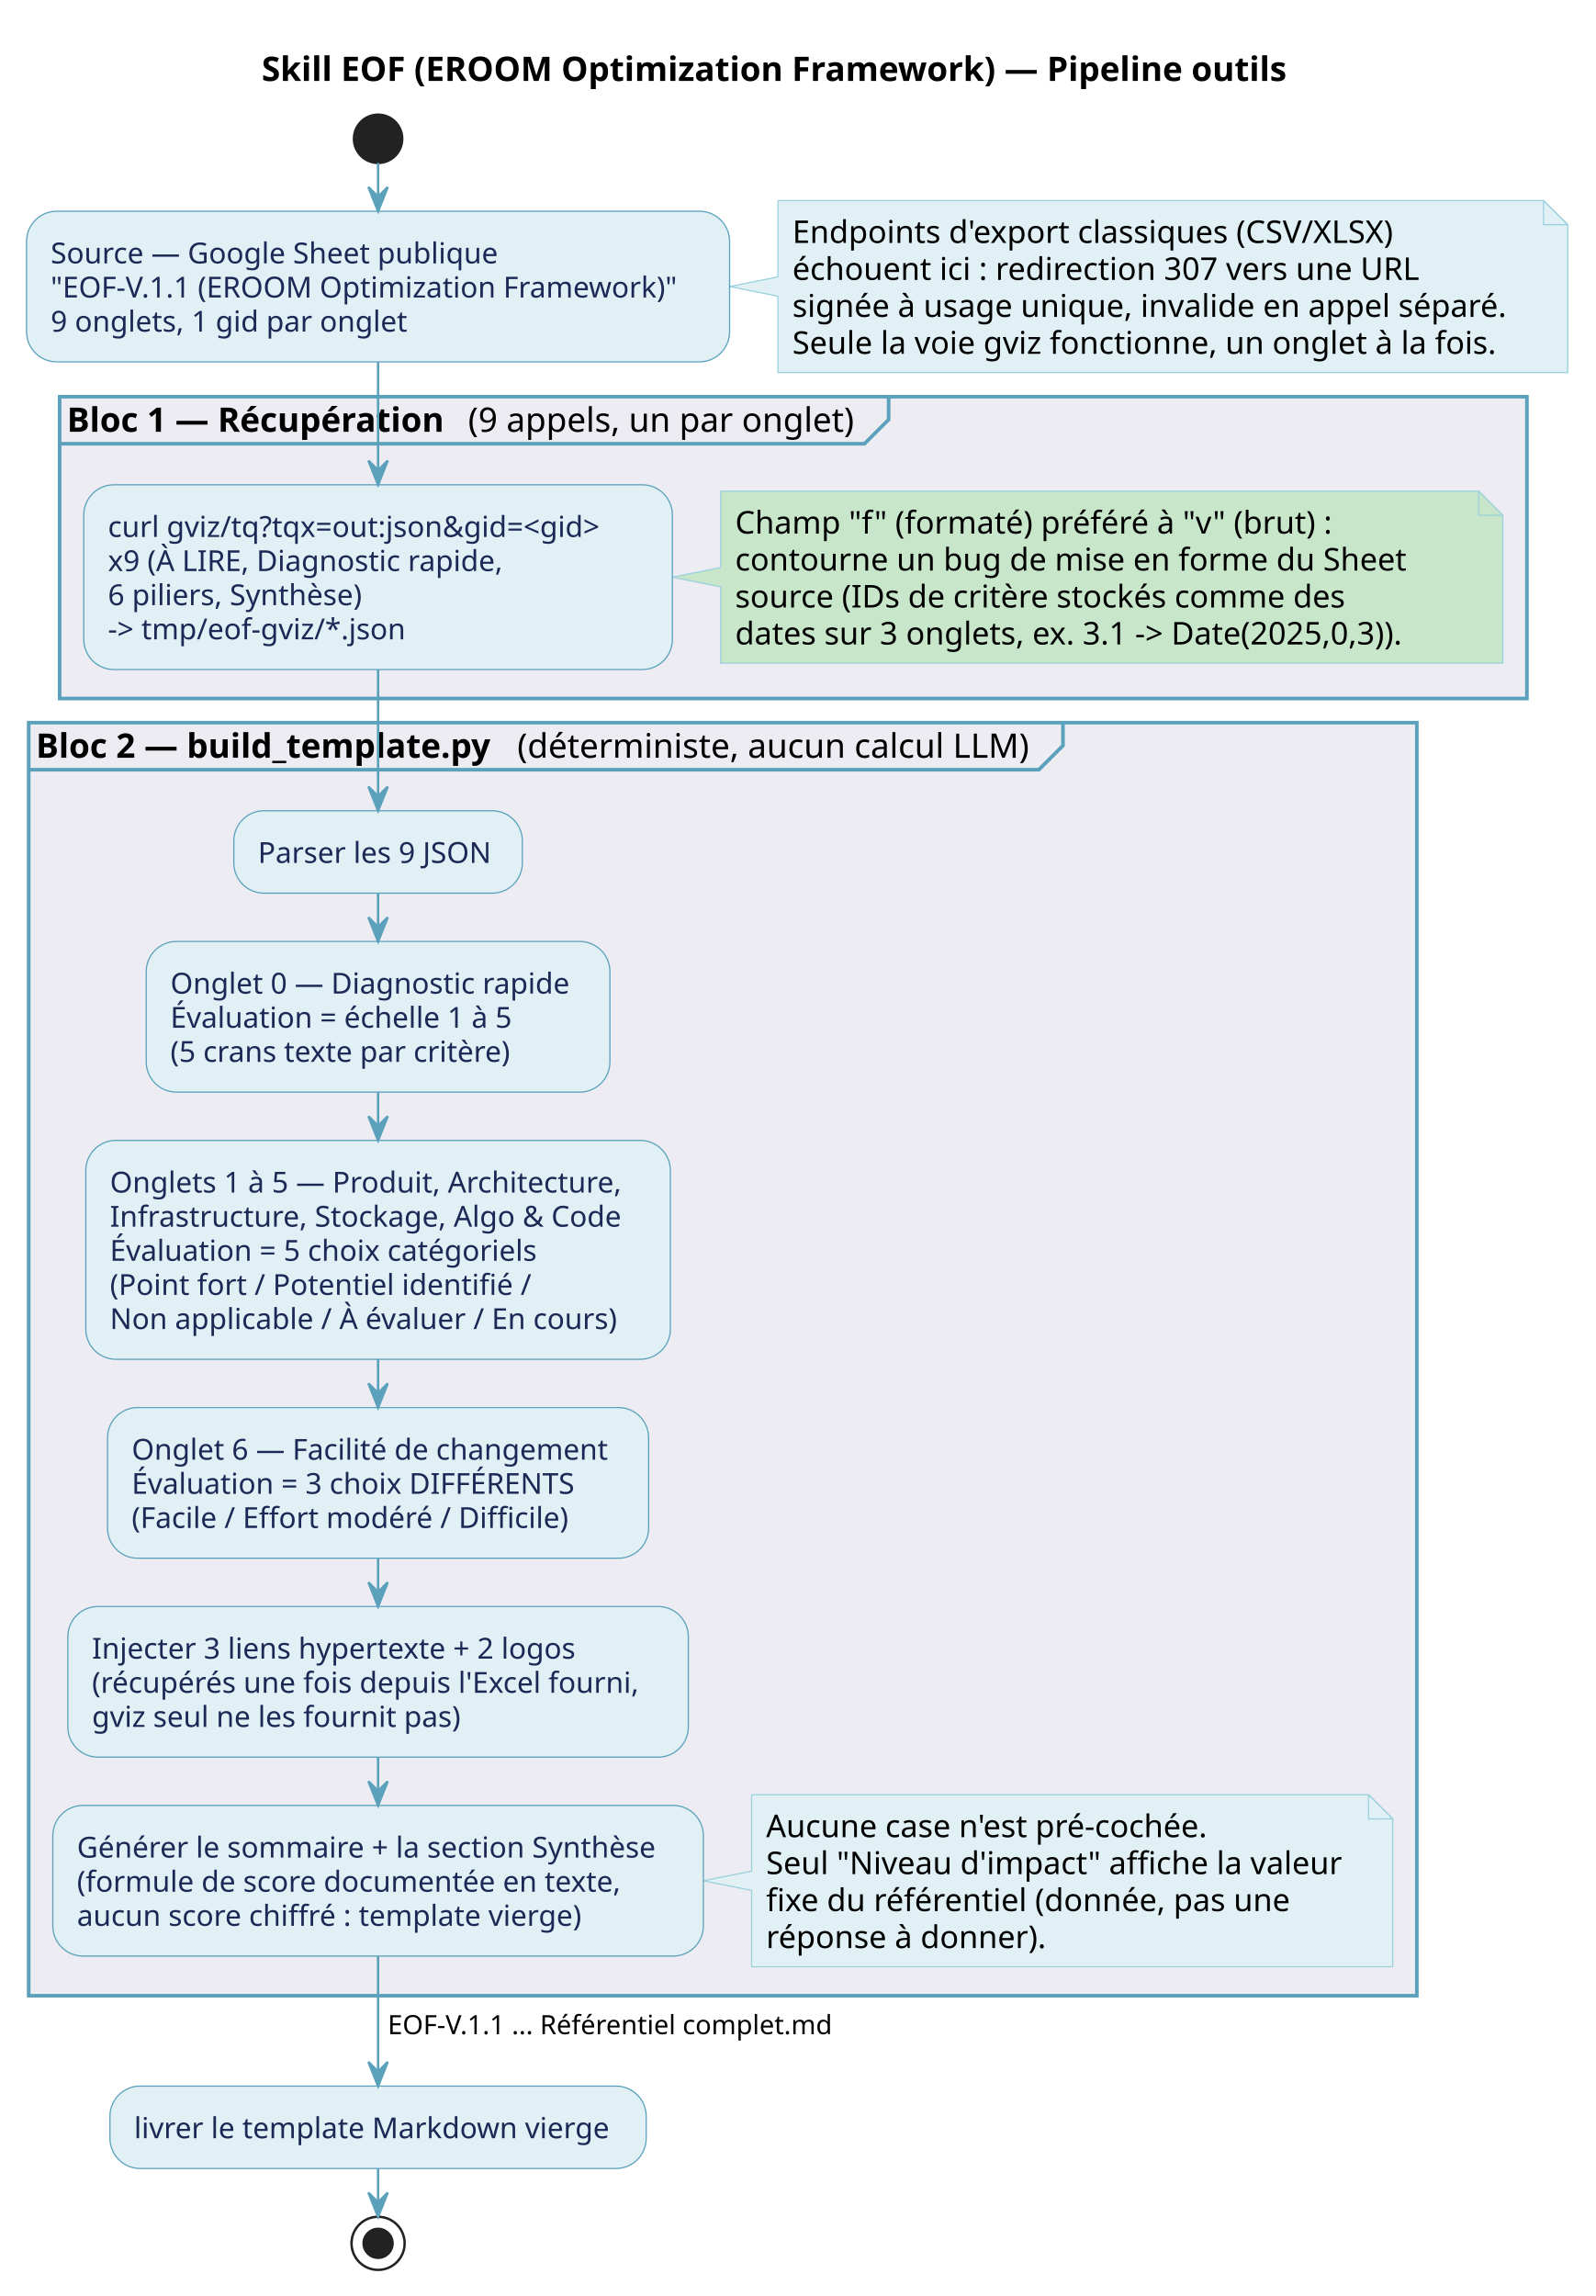
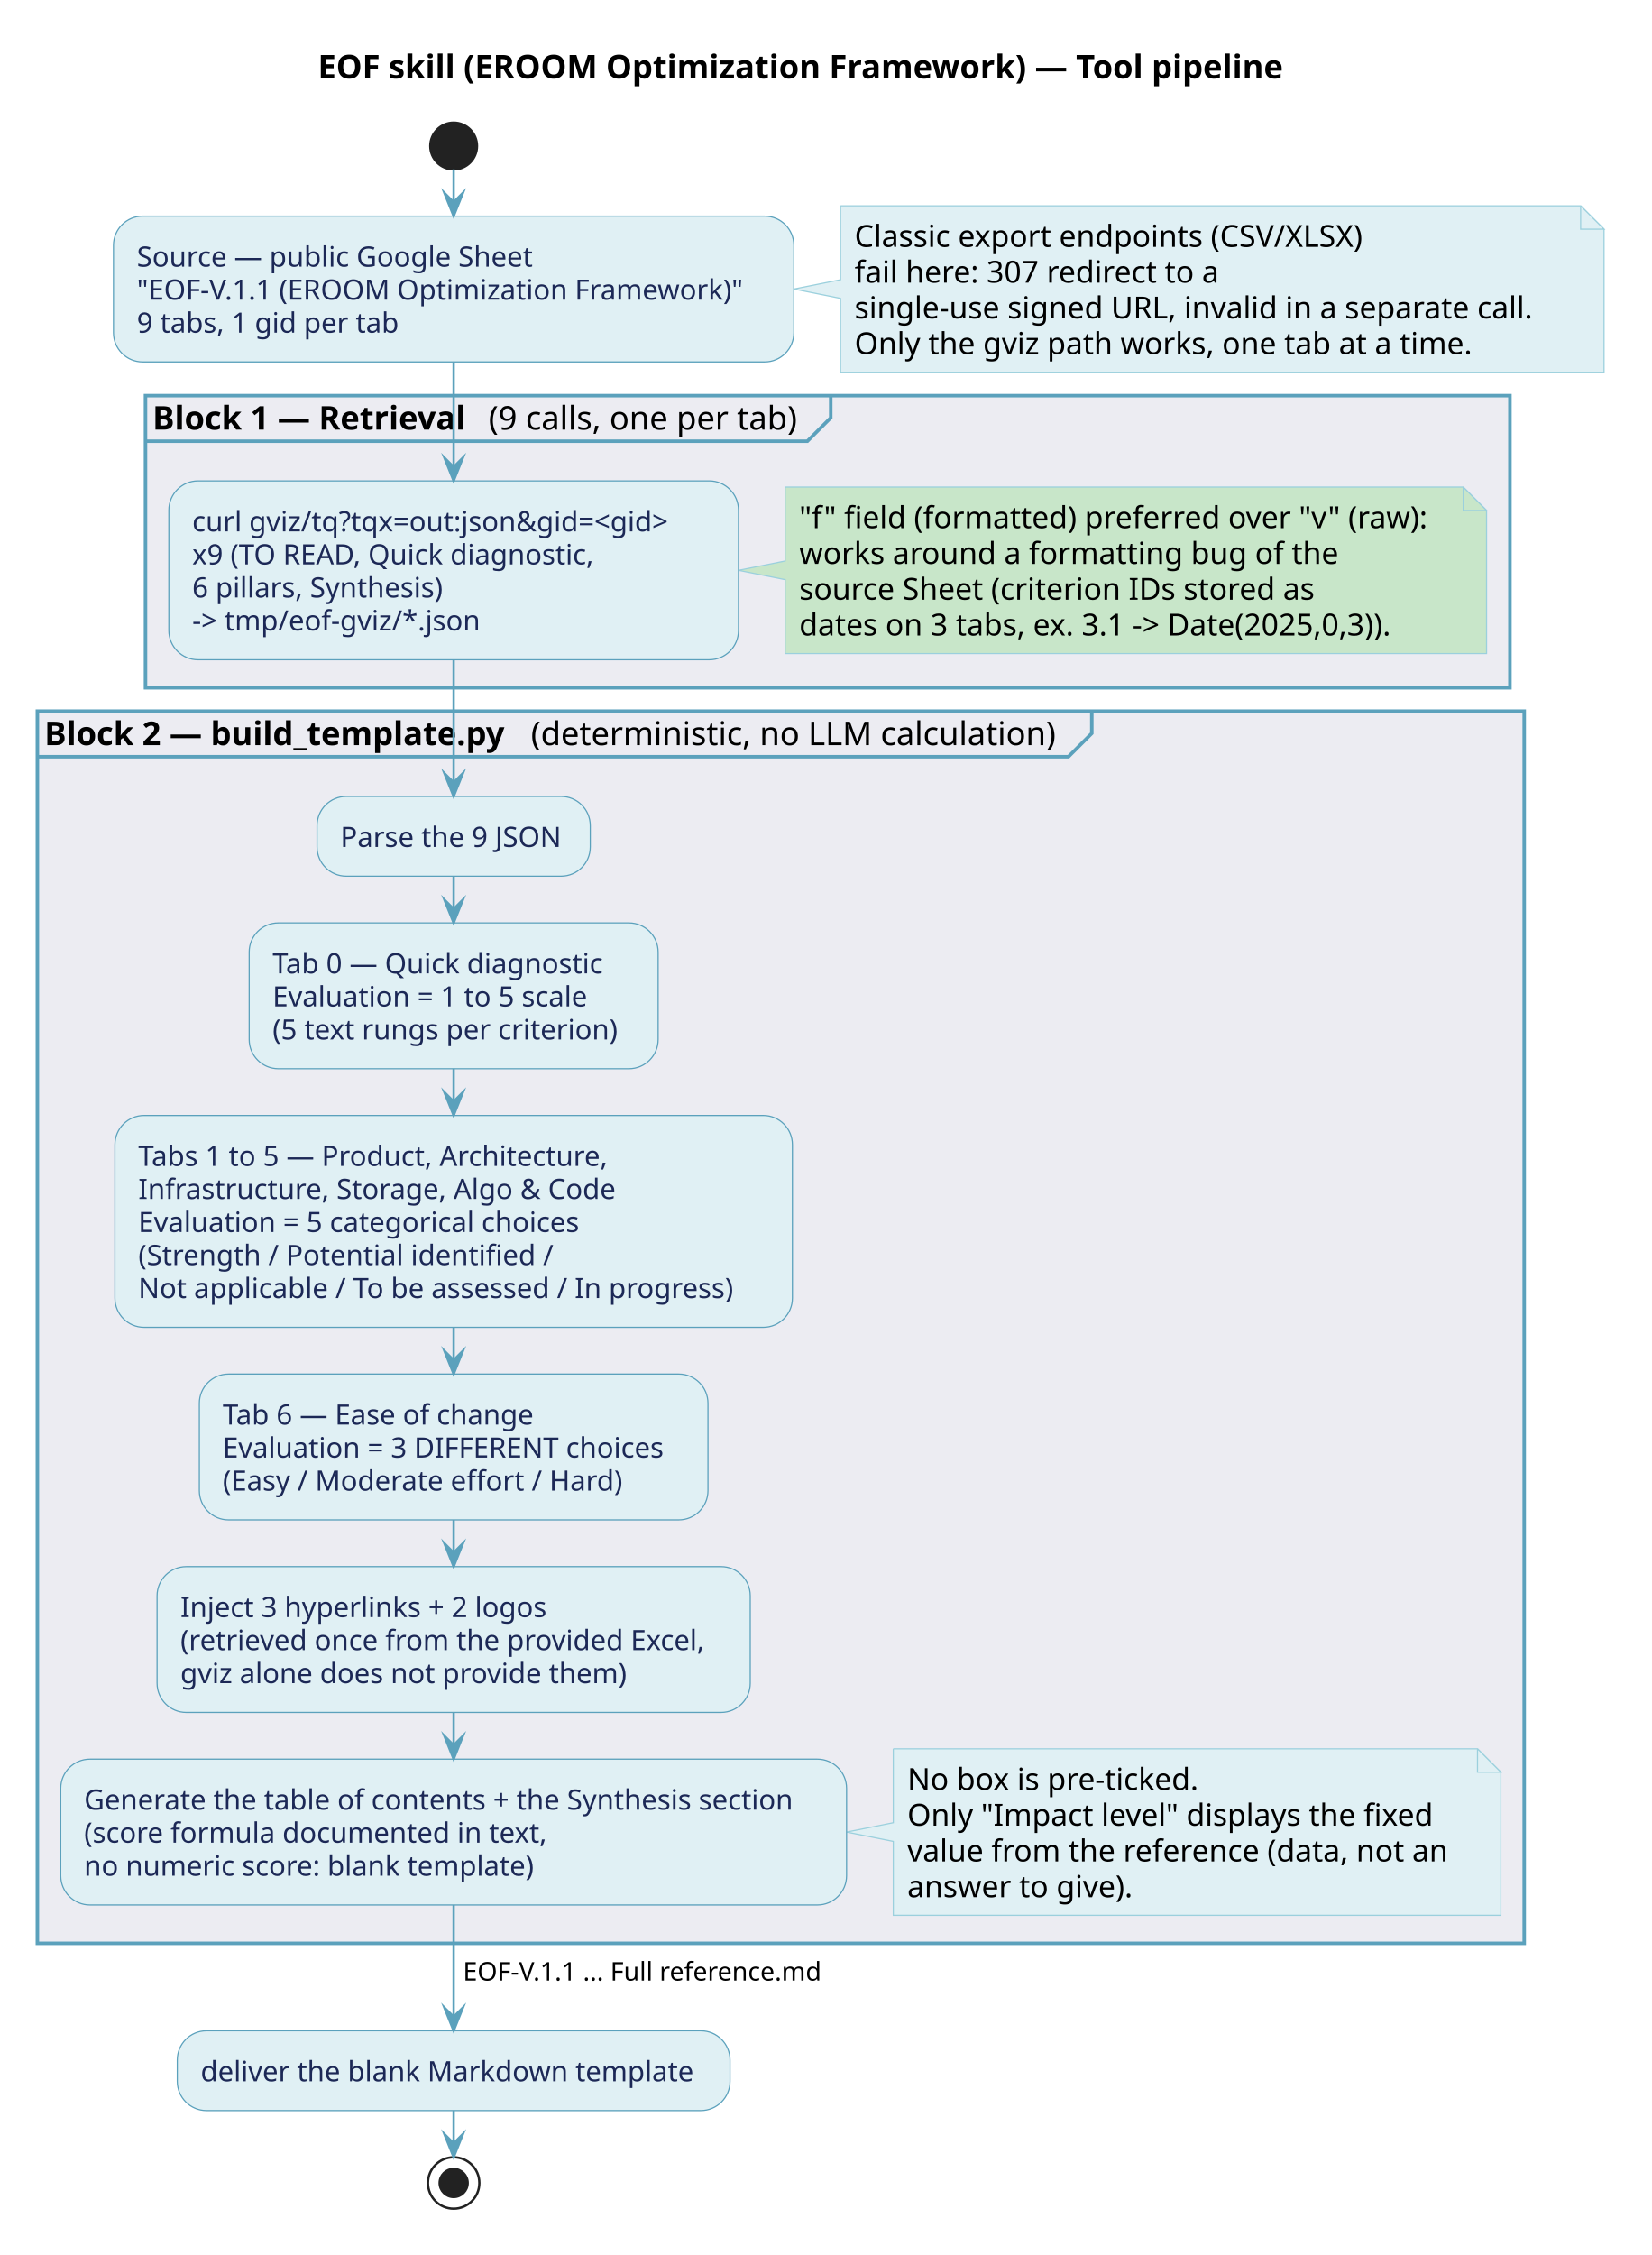
- <svg xmlns="http://www.w3.org/2000/svg" contentStyleType="text/css" data-diagram-type="ACTIVITY" height="951px" preserveAspectRatio="none" style="width:661px;height:951px;background:#FFFFFF;" version="1.1" viewBox="0 0 661 951" width="661px" zoomAndPan="magnify">
+ <svg xmlns="http://www.w3.org/2000/svg" version="1.1" data-diagram-type="ACTIVITY" style="width:707px;height:965px;background:#FFFFFF;" width="707px" height="965px" viewBox="0 0 707 965" zoomAndPan="magnify" preserveAspectRatio="none" contentStyleType="text/css">
  <defs />
-   <g>
+   <g font-family="sans-serif" lengthAdjust="spacing">
    <g class="title" data-source-line="1">
-       <text fill="#000000" font-family="sans-serif" font-size="14" font-weight="bold" lengthAdjust="spacing" textLength="441.622" x="108.394" y="33.535">Skill EOF (EROOM Optimization Framework) — Pipeline outils</text>
+       <text x="136.06" y="33.535" fill="#000" font-size="14" textLength="433.494" font-weight="700">EOF skill (EROOM Optimization Framework) — Tool pipeline</text>
    </g>
-     <ellipse cx="156.618" cy="57.488" fill="#222222" rx="10" ry="10" style="stroke:#222222;stroke-width:1;" />
-     <path d="M322.236,83.066 L322.236,114.688 L302.236,118.688 L322.236,122.688 L322.236,154.309 A0,0 0 0 0 322.236,154.309 L649.409,154.309 A0,0 0 0 0 649.409,154.309 L649.409,93.066 L639.409,83.066 L322.236,83.066 A0,0 0 0 0 322.236,83.066" fill="#E0F0F4" style="stroke:#9BD0DD;stroke-width:0.5;" />
-     <path d="M639.409,83.066 L639.409,93.066 L649.409,93.066 L639.409,83.066" fill="#E0F0F4" style="stroke:#9BD0DD;stroke-width:0.5;" />
-     <text fill="#000000" font-family="sans-serif" font-size="13" lengthAdjust="spacing" textLength="262.545" x="328.236" y="100.635">Endpoints d'export classiques (CSV/XLSX)</text>
-     <text fill="#000000" font-family="sans-serif" font-size="13" lengthAdjust="spacing" textLength="271.788" x="328.236" y="115.945">échouent ici : redirection 307 vers une URL</text>
-     <text fill="#000000" font-family="sans-serif" font-size="13" lengthAdjust="spacing" textLength="306.173" x="328.236" y="131.256">signée à usage unique, invalide en appel séparé.</text>
-     <text fill="#000000" font-family="sans-serif" font-size="13" lengthAdjust="spacing" textLength="306.154" x="328.236" y="146.566">Seule la voie gviz fonctionne, un onglet à la fois.</text>
-     <rect fill="#E0F0F4" height="62.398" rx="12.5" ry="12.5" style="stroke:#5BA1BC;stroke-width:0.5;" width="291.236" x="11" y="87.488" />
-     <text fill="#1C2856" font-family="sans-serif" font-size="12" lengthAdjust="spacing" textLength="190.207" x="21" y="109.09">Source — Google Sheet publique</text>
-     <text fill="#1C2856" font-family="sans-serif" font-size="12" lengthAdjust="spacing" textLength="271.236" x="21" y="123.223">"EOF-V.1.1 (EROOM Optimization Framework)"</text>
-     <text fill="#1C2856" font-family="sans-serif" font-size="12" lengthAdjust="spacing" textLength="155.555" x="21" y="137.356">9 onglets, 1 gid par onglet</text>
-     <rect fill="#ECECF2" height="125.019" style="stroke:#5BA1BC;stroke-width:1.5;" width="607.814" x="24.704" y="164.309" />
-     <path d="M368.113,164.309 L368.113,173.797 L358.113,183.797 L24.704,183.797" fill="none" style="stroke:#5BA1BC;stroke-width:1.5;" />
-     <text fill="#000000" font-family="sans-serif" font-size="14" font-weight="bold" lengthAdjust="spacing" textLength="161.786" x="27.704" y="178.844">Bloc 1 — Récupération</text>
-     <text fill="#000000" font-family="sans-serif" font-size="14" lengthAdjust="spacing" textLength="167.193" x="193.92" y="178.844">(9 appels, un par onglet)</text>
-     <path d="M298.532,203.441 L298.532,235.062 L278.532,239.062 L298.532,243.062 L298.532,274.684 A0,0 0 0 0 298.532,274.684 L622.519,274.684 A0,0 0 0 0 622.519,274.684 L622.519,213.441 L612.519,203.441 L298.532,203.441 A0,0 0 0 0 298.532,203.441" fill="#C8E6C9" style="stroke:#9BD0DD;stroke-width:0.5;" />
-     <path d="M612.519,203.441 L612.519,213.441 L622.519,213.441 L612.519,203.441" fill="#C8E6C9" style="stroke:#9BD0DD;stroke-width:0.5;" />
-     <text fill="#000000" font-family="sans-serif" font-size="13" lengthAdjust="spacing" textLength="253.754" x="304.532" y="221.01">Champ "f" (formaté) préféré à "v" (brut) :</text>
-     <text fill="#000000" font-family="sans-serif" font-size="13" lengthAdjust="spacing" textLength="286.286" x="304.532" y="236.32">contourne un bug de mise en forme du Sheet</text>
-     <text fill="#000000" font-family="sans-serif" font-size="13" lengthAdjust="spacing" textLength="262.558" x="304.532" y="251.631">source (IDs de critère stockés comme des</text>
-     <text fill="#000000" font-family="sans-serif" font-size="13" lengthAdjust="spacing" textLength="302.986" x="304.532" y="266.941">dates sur 3 onglets, ex. 3.1 -&gt; Date(2025,0,3)).</text>
-     <rect fill="#E0F0F4" height="76.531" rx="12.5" ry="12.5" style="stroke:#5BA1BC;stroke-width:0.5;" width="243.828" x="34.704" y="200.797" />
-     <text fill="#1C2856" font-family="sans-serif" font-size="12" lengthAdjust="spacing" textLength="223.828" x="44.704" y="222.398">curl gviz/tq?tqx=out:json&amp;gid=&lt;gid&gt;</text>
-     <text fill="#1C2856" font-family="sans-serif" font-size="12" lengthAdjust="spacing" textLength="172.26" x="44.704" y="236.531">x9 (À LIRE, Diagnostic rapide,</text>
-     <text fill="#1C2856" font-family="sans-serif" font-size="12" lengthAdjust="spacing" textLength="110.156" x="44.704" y="250.664">6 piliers, Synthèse)</text>
-     <text fill="#1C2856" font-family="sans-serif" font-size="12" lengthAdjust="spacing" textLength="139.728" x="44.704" y="264.797">-&gt; tmp/eof-gviz/*.json</text>
-     <rect fill="#ECECF2" height="527.301" style="stroke:#5BA1BC;stroke-width:1.5;" width="575.043" x="11.878" y="299.328" />
-     <path d="M440.326,299.328 L440.326,308.816 L430.326,318.816 L11.878,318.816" fill="none" style="stroke:#5BA1BC;stroke-width:1.5;" />
-     <text fill="#000000" font-family="sans-serif" font-size="14" font-weight="bold" lengthAdjust="spacing" textLength="194.981" x="14.878" y="313.863">Bloc 2 — build_template.py</text>
-     <text fill="#000000" font-family="sans-serif" font-size="14" lengthAdjust="spacing" textLength="219.037" x="214.289" y="313.863">(déterministe, aucun calcul LLM)</text>
-     <rect fill="#E0F0F4" height="34.133" rx="12.5" ry="12.5" style="stroke:#5BA1BC;stroke-width:0.5;" width="119.516" x="96.86" y="335.816" />
-     <text fill="#1C2856" font-family="sans-serif" font-size="12" lengthAdjust="spacing" textLength="99.516" x="106.86" y="357.418">Parser les 9 JSON</text>
-     <rect fill="#E0F0F4" height="62.398" rx="12.5" ry="12.5" style="stroke:#5BA1BC;stroke-width:0.5;" width="192.072" x="60.582" y="389.949" />
-     <text fill="#1C2856" font-family="sans-serif" font-size="12" lengthAdjust="spacing" textLength="172.072" x="70.582" y="411.551">Onglet 0 — Diagnostic rapide</text>
-     <text fill="#1C2856" font-family="sans-serif" font-size="12" lengthAdjust="spacing" textLength="150.574" x="70.582" y="425.684">Évaluation = échelle 1 à 5</text>
-     <text fill="#1C2856" font-family="sans-serif" font-size="12" lengthAdjust="spacing" textLength="147.92" x="70.582" y="439.816">(5 crans texte par critère)</text>
-     <rect fill="#E0F0F4" height="90.664" rx="12.5" ry="12.5" style="stroke:#5BA1BC;stroke-width:0.5;" width="242.164" x="35.536" y="472.348" />
-     <text fill="#1C2856" font-family="sans-serif" font-size="12" lengthAdjust="spacing" textLength="222.164" x="45.536" y="493.949">Onglets 1 à 5 — Produit, Architecture,</text>
-     <text fill="#1C2856" font-family="sans-serif" font-size="12" lengthAdjust="spacing" textLength="219.434" x="45.536" y="508.082">Infrastructure, Stockage, Algo &amp; Code</text>
-     <text fill="#1C2856" font-family="sans-serif" font-size="12" lengthAdjust="spacing" textLength="187.219" x="45.536" y="522.215">Évaluation = 5 choix catégoriels</text>
-     <text fill="#1C2856" font-family="sans-serif" font-size="12" lengthAdjust="spacing" textLength="184.477" x="45.536" y="536.348">(Point fort / Potentiel identifié /</text>
-     <text fill="#1C2856" font-family="sans-serif" font-size="12" lengthAdjust="spacing" textLength="222.158" x="45.536" y="550.481">Non applicable / À évaluer / En cours)</text>
-     <rect fill="#E0F0F4" height="62.398" rx="12.5" ry="12.5" style="stroke:#5BA1BC;stroke-width:0.5;" width="224.152" x="44.542" y="583.012" />
-     <text fill="#1C2856" font-family="sans-serif" font-size="12" lengthAdjust="spacing" textLength="204.152" x="54.542" y="604.613">Onglet 6 — Facilité de changement</text>
-     <text fill="#1C2856" font-family="sans-serif" font-size="12" lengthAdjust="spacing" textLength="192.592" x="54.542" y="618.746">Évaluation = 3 choix DIFFÉRENTS</text>
-     <text fill="#1C2856" font-family="sans-serif" font-size="12" lengthAdjust="spacing" textLength="193.231" x="54.542" y="632.879">(Facile / Effort modéré / Difficile)</text>
-     <rect fill="#E0F0F4" height="62.398" rx="12.5" ry="12.5" style="stroke:#5BA1BC;stroke-width:0.5;" width="257.035" x="28.101" y="665.41" />
-     <text fill="#1C2856" font-family="sans-serif" font-size="12" lengthAdjust="spacing" textLength="212.537" x="38.101" y="687.012">Injecter 3 liens hypertexte + 2 logos</text>
-     <text fill="#1C2856" font-family="sans-serif" font-size="12" lengthAdjust="spacing" textLength="237.035" x="38.101" y="701.144">(récupérés une fois depuis l'Excel fourni,</text>
-     <text fill="#1C2856" font-family="sans-serif" font-size="12" lengthAdjust="spacing" textLength="160.893" x="38.101" y="715.277">gviz seul ne les fournit pas)</text>
-     <path d="M311.358,743.387 L311.358,775.008 L291.358,779.008 L311.358,783.008 L311.358,814.629 A0,0 0 0 0 311.358,814.629 L576.921,814.629 A0,0 0 0 0 576.921,814.629 L576.921,753.387 L566.921,743.387 L311.358,743.387 A0,0 0 0 0 311.358,743.387" fill="#E0F0F4" style="stroke:#9BD0DD;stroke-width:0.5;" />
-     <path d="M566.921,743.387 L566.921,753.387 L576.921,753.387 L566.921,743.387" fill="#E0F0F4" style="stroke:#9BD0DD;stroke-width:0.5;" />
-     <text fill="#000000" font-family="sans-serif" font-size="13" lengthAdjust="spacing" textLength="193.134" x="317.358" y="760.955">Aucune case n'est pré-cochée.</text>
-     <text fill="#000000" font-family="sans-serif" font-size="13" lengthAdjust="spacing" textLength="244.562" x="317.358" y="776.266">Seul "Niveau d'impact" affiche la valeur</text>
-     <text fill="#000000" font-family="sans-serif" font-size="13" lengthAdjust="spacing" textLength="225.9" x="317.358" y="791.576">fixe du référentiel (donnée, pas une</text>
-     <text fill="#000000" font-family="sans-serif" font-size="13" lengthAdjust="spacing" textLength="119.279" x="317.358" y="806.887">réponse à donner).</text>
-     <rect fill="#E0F0F4" height="62.398" rx="12.5" ry="12.5" style="stroke:#5BA1BC;stroke-width:0.5;" width="269.481" x="21.878" y="747.809" />
-     <text fill="#1C2856" font-family="sans-serif" font-size="12" lengthAdjust="spacing" textLength="249.481" x="31.878" y="769.41">Générer le sommaire + la section Synthèse</text>
-     <text fill="#1C2856" font-family="sans-serif" font-size="12" lengthAdjust="spacing" textLength="233.203" x="31.878" y="783.543">(formule de score documentée en texte,</text>
-     <text fill="#1C2856" font-family="sans-serif" font-size="12" lengthAdjust="spacing" textLength="217.154" x="31.878" y="797.676">aucun score chiffré : template vierge)</text>
-     <rect fill="#E0F0F4" height="34.133" rx="12.5" ry="12.5" style="stroke:#5BA1BC;stroke-width:0.5;" width="222.143" x="45.547" y="864.053" />
-     <text fill="#1C2856" font-family="sans-serif" font-size="12" lengthAdjust="spacing" textLength="202.143" x="55.547" y="885.654">livrer le template Markdown vierge</text>
-     <ellipse cx="156.618" cy="929.186" fill="none" rx="11" ry="11" style="stroke:#222222;stroke-width:1;" />
-     <ellipse cx="156.618" cy="929.186" fill="#222222" rx="6" ry="6" style="stroke:#222222;stroke-width:1;" />
-     <line style="stroke:#5BA1BC;stroke-width:1;" x1="156.618" x2="156.618" y1="67.488" y2="87.488" />
-     <polygon fill="#5BA1BC" points="152.618,77.488,156.618,87.488,160.618,77.488,156.618,81.488" style="stroke:#5BA1BC;stroke-width:1;" />
-     <line style="stroke:#5BA1BC;stroke-width:1;" x1="156.618" x2="156.618" y1="149.887" y2="200.797" />
-     <polygon fill="#5BA1BC" points="152.618,190.797,156.618,200.797,160.618,190.797,156.618,194.797" style="stroke:#5BA1BC;stroke-width:1;" />
-     <line style="stroke:#5BA1BC;stroke-width:1;" x1="156.618" x2="156.618" y1="369.949" y2="389.949" />
-     <polygon fill="#5BA1BC" points="152.618,379.949,156.618,389.949,160.618,379.949,156.618,383.949" style="stroke:#5BA1BC;stroke-width:1;" />
-     <line style="stroke:#5BA1BC;stroke-width:1;" x1="156.618" x2="156.618" y1="452.348" y2="472.348" />
-     <polygon fill="#5BA1BC" points="152.618,462.348,156.618,472.348,160.618,462.348,156.618,466.348" style="stroke:#5BA1BC;stroke-width:1;" />
-     <line style="stroke:#5BA1BC;stroke-width:1;" x1="156.618" x2="156.618" y1="563.012" y2="583.012" />
-     <polygon fill="#5BA1BC" points="152.618,573.012,156.618,583.012,160.618,573.012,156.618,577.012" style="stroke:#5BA1BC;stroke-width:1;" />
-     <line style="stroke:#5BA1BC;stroke-width:1;" x1="156.618" x2="156.618" y1="645.41" y2="665.41" />
-     <polygon fill="#5BA1BC" points="152.618,655.41,156.618,665.41,160.618,655.41,156.618,659.41" style="stroke:#5BA1BC;stroke-width:1;" />
-     <line style="stroke:#5BA1BC;stroke-width:1;" x1="156.618" x2="156.618" y1="727.809" y2="747.809" />
-     <polygon fill="#5BA1BC" points="152.618,737.809,156.618,747.809,160.618,737.809,156.618,741.809" style="stroke:#5BA1BC;stroke-width:1;" />
-     <line style="stroke:#5BA1BC;stroke-width:1;" x1="156.618" x2="156.618" y1="277.328" y2="335.816" />
-     <polygon fill="#5BA1BC" points="152.618,325.816,156.618,335.816,160.618,325.816,156.618,329.816" style="stroke:#5BA1BC;stroke-width:1;" />
-     <line style="stroke:#5BA1BC;stroke-width:1;" x1="156.618" x2="156.618" y1="810.207" y2="864.053" />
-     <polygon fill="#5BA1BC" points="152.618,854.053,156.618,864.053,160.618,854.053,156.618,858.053" style="stroke:#5BA1BC;stroke-width:1;" />
-     <text fill="#000000" font-family="sans-serif" font-size="11" lengthAdjust="spacing" textLength="196.711" x="160.618" y="842.553">EOF-V.1.1 ... Référentiel complet.md</text>
-     <line style="stroke:#5BA1BC;stroke-width:1;" x1="156.618" x2="156.618" y1="898.186" y2="918.186" />
-     <polygon fill="#5BA1BC" points="152.618,908.186,156.618,918.186,160.618,908.186,156.618,912.186" style="stroke:#5BA1BC;stroke-width:1;" />
+     <ellipse cx="194.191" cy="62.488" rx="10" ry="10" fill="#222" style="stroke:#222;stroke-width:1;" />
+     <path d="M359.81,88.066 L359.81,119.688 L339.81,123.688 L359.81,127.688 L359.81,159.309 A0,0 0 0 0 359.81,159.309 L686.614,159.309 A0,0 0 0 0 686.614,159.309 L686.614,98.066 L676.614,88.066 L359.81,88.066 A0,0 0 0 0 359.81,88.066" style="stroke:#9BD0DD;stroke-width:0.5;" fill="#E0F0F4" />
+     <path d="M676.614,88.066 L676.614,98.066 L686.614,98.066 L676.614,88.066" style="stroke:#9BD0DD;stroke-width:0.5;" fill="#E0F0F4" />
+     <text x="365.81" y="105.635" fill="#000" font-size="13" textLength="230.458">Classic export endpoints (CSV/XLSX)</text>
+     <text x="365.81" y="120.945" fill="#000" font-size="13" textLength="165.299">fail here: 307 redirect to a</text>
+     <text x="365.81" y="136.256" fill="#000" font-size="13" textLength="305.805">single-use signed URL, invalid in a separate call.</text>
+     <text x="365.81" y="151.566" fill="#000" font-size="13" textLength="276.758">Only the gviz path works, one tab at a time.</text>
+     <rect x="48.573" y="92.488" width="291.236" height="62.398" fill="#E0F0F4" style="stroke:#5BA1BC;stroke-width:0.5;" rx="12.5" ry="12.5" />
+     <text x="58.573" y="114.09" fill="#1C2856" font-size="12" textLength="174.668">Source — public Google Sheet</text>
+     <text x="58.573" y="128.223" fill="#1C2856" font-size="12" textLength="271.236">"EOF-V.1.1 (EROOM Optimization Framework)"</text>
+     <text x="58.573" y="142.355" fill="#1C2856" font-size="12" textLength="119.063">9 tabs, 1 gid per tab</text>
+     <rect x="62.277" y="169.309" width="584.055" height="125.02" fill="#ECECF2" style="stroke:#5BA1BC;stroke-width:1.5;" />
+     <path d="M355.6,169.309 L355.6,178.797 L345.6,188.797 L62.277,188.797" style="stroke:#5BA1BC;stroke-width:1.5;" fill="none" />
+     <text x="65.277" y="183.844" fill="#000" font-size="14" textLength="139.446" font-weight="700">Block 1 — Retrieval</text>
+     <text x="209.153" y="183.844" fill="#000" font-size="14" textLength="139.446">(9 calls, one per tab)</text>
+     <path d="M336.105,208.441 L336.105,240.063 L316.105,244.063 L336.105,248.063 L336.105,279.684 A0,0 0 0 0 336.105,279.684 L636.333,279.684 A0,0 0 0 0 636.333,279.684 L636.333,218.441 L626.333,208.441 L336.105,208.441 A0,0 0 0 0 336.105,208.441" style="stroke:#9BD0DD;stroke-width:0.5;" fill="#C8E6C9" />
+     <path d="M626.333,208.441 L626.333,218.441 L636.333,218.441 L626.333,208.441" style="stroke:#9BD0DD;stroke-width:0.5;" fill="#C8E6C9" />
+     <text x="342.105" y="226.01" fill="#000" font-size="13" textLength="275.526">"f" field (formatted) preferred over "v" (raw):</text>
+     <text x="342.105" y="241.32" fill="#000" font-size="13" textLength="238.558">works around a formatting bug of the</text>
+     <text x="342.105" y="256.631" fill="#000" font-size="13" textLength="228.217">source Sheet (criterion IDs stored as</text>
+     <text x="342.105" y="271.941" fill="#000" font-size="13" textLength="279.227">dates on 3 tabs, ex. 3.1 -&gt; Date(2025,0,3)).</text>
+     <rect x="72.277" y="205.797" width="243.828" height="76.531" fill="#E0F0F4" style="stroke:#5BA1BC;stroke-width:0.5;" rx="12.5" ry="12.5" />
+     <text x="82.277" y="227.398" fill="#1C2856" font-size="12" textLength="223.828">curl gviz/tq?tqx=out:json&amp;gid=&lt;gid&gt;</text>
+     <text x="82.277" y="241.531" fill="#1C2856" font-size="12" textLength="183.469">x9 (TO READ, Quick diagnostic,</text>
+     <text x="82.277" y="255.664" fill="#1C2856" font-size="12" textLength="112.998">6 pillars, Synthesis)</text>
+     <text x="82.277" y="269.797" fill="#1C2856" font-size="12" textLength="139.729">-&gt; tmp/eof-gviz/*.json</text>
+     <rect x="16" y="304.328" width="636.455" height="527.301" fill="#ECECF2" style="stroke:#5BA1BC;stroke-width:1.5;" />
+     <path d="M467.349,304.328 L467.349,313.816 L457.349,323.816 L16,323.816" style="stroke:#5BA1BC;stroke-width:1.5;" fill="none" />
+     <text x="19" y="318.863" fill="#000" font-size="14" textLength="203.841" font-weight="700">Block 2 — build_template.py</text>
+     <text x="227.271" y="318.863" fill="#000" font-size="14" textLength="233.078">(deterministic, no LLM calculation)</text>
+     <rect x="135.714" y="340.816" width="116.955" height="34.133" fill="#E0F0F4" style="stroke:#5BA1BC;stroke-width:0.5;" rx="12.5" ry="12.5" />
+     <text x="145.714" y="362.418" fill="#1C2856" font-size="12" textLength="96.955">Parse the 9 JSON</text>
+     <rect x="106.666" y="394.949" width="175.051" height="62.398" fill="#E0F0F4" style="stroke:#5BA1BC;stroke-width:0.5;" rx="12.5" ry="12.5" />
+     <text x="116.666" y="416.551" fill="#1C2856" font-size="12" textLength="150.111">Tab 0 — Quick diagnostic</text>
+     <text x="116.666" y="430.684" fill="#1C2856" font-size="12" textLength="144.264">Evaluation = 1 to 5 scale</text>
+     <text x="116.666" y="444.816" fill="#1C2856" font-size="12" textLength="155.051">(5 text rungs per criterion)</text>
+     <rect x="49.188" y="477.348" width="290.006" height="90.664" fill="#E0F0F4" style="stroke:#5BA1BC;stroke-width:0.5;" rx="12.5" ry="12.5" />
+     <text x="59.188" y="498.949" fill="#1C2856" font-size="12" textLength="212.947">Tabs 1 to 5 — Product, Architecture,</text>
+     <text x="59.188" y="513.082" fill="#1C2856" font-size="12" textLength="211.184">Infrastructure, Storage, Algo &amp; Code</text>
+     <text x="59.188" y="527.215" fill="#1C2856" font-size="12" textLength="198.779">Evaluation = 5 categorical choices</text>
+     <text x="59.188" y="541.348" fill="#1C2856" font-size="12" textLength="186.996">(Strength / Potential identified /</text>
+     <text x="59.188" y="555.48" fill="#1C2856" font-size="12" textLength="270.006">Not applicable / To be assessed / In progress)</text>
+     <rect x="85.332" y="588.012" width="217.719" height="62.398" fill="#E0F0F4" style="stroke:#5BA1BC;stroke-width:0.5;" rx="12.5" ry="12.5" />
+     <text x="95.332" y="609.613" fill="#1C2856" font-size="12" textLength="139.893">Tab 6 — Ease of change</text>
+     <text x="95.332" y="623.746" fill="#1C2856" font-size="12" textLength="197.719">Evaluation = 3 DIFFERENT choices</text>
+     <text x="95.332" y="637.879" fill="#1C2856" font-size="12" textLength="179.736">(Easy / Moderate effort / Hard)</text>
+     <rect x="67.232" y="670.41" width="253.918" height="62.398" fill="#E0F0F4" style="stroke:#5BA1BC;stroke-width:0.5;" rx="12.5" ry="12.5" />
+     <text x="77.232" y="692.012" fill="#1C2856" font-size="12" textLength="167.766">Inject 3 hyperlinks + 2 logos</text>
+     <text x="77.232" y="706.145" fill="#1C2856" font-size="12" textLength="233.918">(retrieved once from the provided Excel,</text>
+     <text x="77.232" y="720.277" fill="#1C2856" font-size="12" textLength="199.137">gviz alone does not provide them)</text>
+     <path d="M382.383,748.387 L382.383,780.008 L362.383,784.008 L382.383,788.008 L382.383,819.629 A0,0 0 0 0 382.383,819.629 L642.455,819.629 A0,0 0 0 0 642.455,819.629 L642.455,758.387 L632.455,748.387 L382.383,748.387 A0,0 0 0 0 382.383,748.387" style="stroke:#9BD0DD;stroke-width:0.5;" fill="#E0F0F4" />
+     <path d="M632.455,748.387 L632.455,758.387 L642.455,758.387 L632.455,748.387" style="stroke:#9BD0DD;stroke-width:0.5;" fill="#E0F0F4" />
+     <text x="388.383" y="765.955" fill="#000" font-size="13" textLength="135.135">No box is pre-ticked.</text>
+     <text x="388.383" y="781.266" fill="#000" font-size="13" textLength="233.702">Only "Impact level" displays the fixed</text>
+     <text x="388.383" y="796.576" fill="#000" font-size="13" textLength="239.072">value from the reference (data, not an</text>
+     <text x="388.383" y="811.887" fill="#000" font-size="13" textLength="99.703">answer to give).</text>
+     <rect x="26" y="752.809" width="336.383" height="62.398" fill="#E0F0F4" style="stroke:#5BA1BC;stroke-width:0.5;" rx="12.5" ry="12.5" />
+     <text x="36" y="774.41" fill="#1C2856" font-size="12" textLength="316.383">Generate the table of contents + the Synthesis section</text>
+     <text x="36" y="788.543" fill="#1C2856" font-size="12" textLength="206.074">(score formula documented in text,</text>
+     <text x="36" y="802.676" fill="#1C2856" font-size="12" textLength="199.553">no numeric score: blank template)</text>
+     <rect x="75.89" y="869.053" width="236.604" height="34.133" fill="#E0F0F4" style="stroke:#5BA1BC;stroke-width:0.5;" rx="12.5" ry="12.5" />
+     <text x="85.89" y="890.654" fill="#1C2856" font-size="12" textLength="216.604">deliver the blank Markdown template</text>
+     <ellipse cx="194.191" cy="934.186" rx="11" ry="11" fill="none" style="stroke:#222;stroke-width:1;" />
+     <ellipse cx="194.191" cy="934.186" rx="6" ry="6" fill="#222" style="stroke:#222;stroke-width:1;" />
+     <line x1="194.191" y1="72.488" x2="194.191" y2="92.488" style="stroke:#5BA1BC;stroke-width:1;" />
+     <polygon points="190.191,82.488,194.191,92.488,198.191,82.488,194.191,86.488" fill="#5BA1BC" style="stroke:#5BA1BC;stroke-width:1;stroke-linejoin:miter;stroke-miterlimit:10;" />
+     <line x1="194.191" y1="154.887" x2="194.191" y2="205.797" style="stroke:#5BA1BC;stroke-width:1;" />
+     <polygon points="190.191,195.797,194.191,205.797,198.191,195.797,194.191,199.797" fill="#5BA1BC" style="stroke:#5BA1BC;stroke-width:1;stroke-linejoin:miter;stroke-miterlimit:10;" />
+     <line x1="194.191" y1="374.949" x2="194.191" y2="394.949" style="stroke:#5BA1BC;stroke-width:1;" />
+     <polygon points="190.191,384.949,194.191,394.949,198.191,384.949,194.191,388.949" fill="#5BA1BC" style="stroke:#5BA1BC;stroke-width:1;stroke-linejoin:miter;stroke-miterlimit:10;" />
+     <line x1="194.191" y1="457.348" x2="194.191" y2="477.348" style="stroke:#5BA1BC;stroke-width:1;" />
+     <polygon points="190.191,467.348,194.191,477.348,198.191,467.348,194.191,471.348" fill="#5BA1BC" style="stroke:#5BA1BC;stroke-width:1;stroke-linejoin:miter;stroke-miterlimit:10;" />
+     <line x1="194.191" y1="568.012" x2="194.191" y2="588.012" style="stroke:#5BA1BC;stroke-width:1;" />
+     <polygon points="190.191,578.012,194.191,588.012,198.191,578.012,194.191,582.012" fill="#5BA1BC" style="stroke:#5BA1BC;stroke-width:1;stroke-linejoin:miter;stroke-miterlimit:10;" />
+     <line x1="194.191" y1="650.41" x2="194.191" y2="670.41" style="stroke:#5BA1BC;stroke-width:1;" />
+     <polygon points="190.191,660.41,194.191,670.41,198.191,660.41,194.191,664.41" fill="#5BA1BC" style="stroke:#5BA1BC;stroke-width:1;stroke-linejoin:miter;stroke-miterlimit:10;" />
+     <line x1="194.191" y1="732.809" x2="194.191" y2="752.809" style="stroke:#5BA1BC;stroke-width:1;" />
+     <polygon points="190.191,742.809,194.191,752.809,198.191,742.809,194.191,746.809" fill="#5BA1BC" style="stroke:#5BA1BC;stroke-width:1;stroke-linejoin:miter;stroke-miterlimit:10;" />
+     <line x1="194.191" y1="282.328" x2="194.191" y2="340.816" style="stroke:#5BA1BC;stroke-width:1;" />
+     <polygon points="190.191,330.816,194.191,340.816,198.191,330.816,194.191,334.816" fill="#5BA1BC" style="stroke:#5BA1BC;stroke-width:1;stroke-linejoin:miter;stroke-miterlimit:10;" />
+     <line x1="194.191" y1="815.207" x2="194.191" y2="869.053" style="stroke:#5BA1BC;stroke-width:1;" />
+     <polygon points="190.191,859.053,194.191,869.053,198.191,859.053,194.191,863.053" fill="#5BA1BC" style="stroke:#5BA1BC;stroke-width:1;stroke-linejoin:miter;stroke-miterlimit:10;" />
+     <text x="198.191" y="847.553" fill="#000" font-size="11" textLength="165.494">EOF-V.1.1 ... Full reference.md</text>
+     <line x1="194.191" y1="903.186" x2="194.191" y2="923.186" style="stroke:#5BA1BC;stroke-width:1;" />
+     <polygon points="190.191,913.186,194.191,923.186,198.191,913.186,194.191,917.186" fill="#5BA1BC" style="stroke:#5BA1BC;stroke-width:1;stroke-linejoin:miter;stroke-miterlimit:10;" />
  </g>
</svg>
